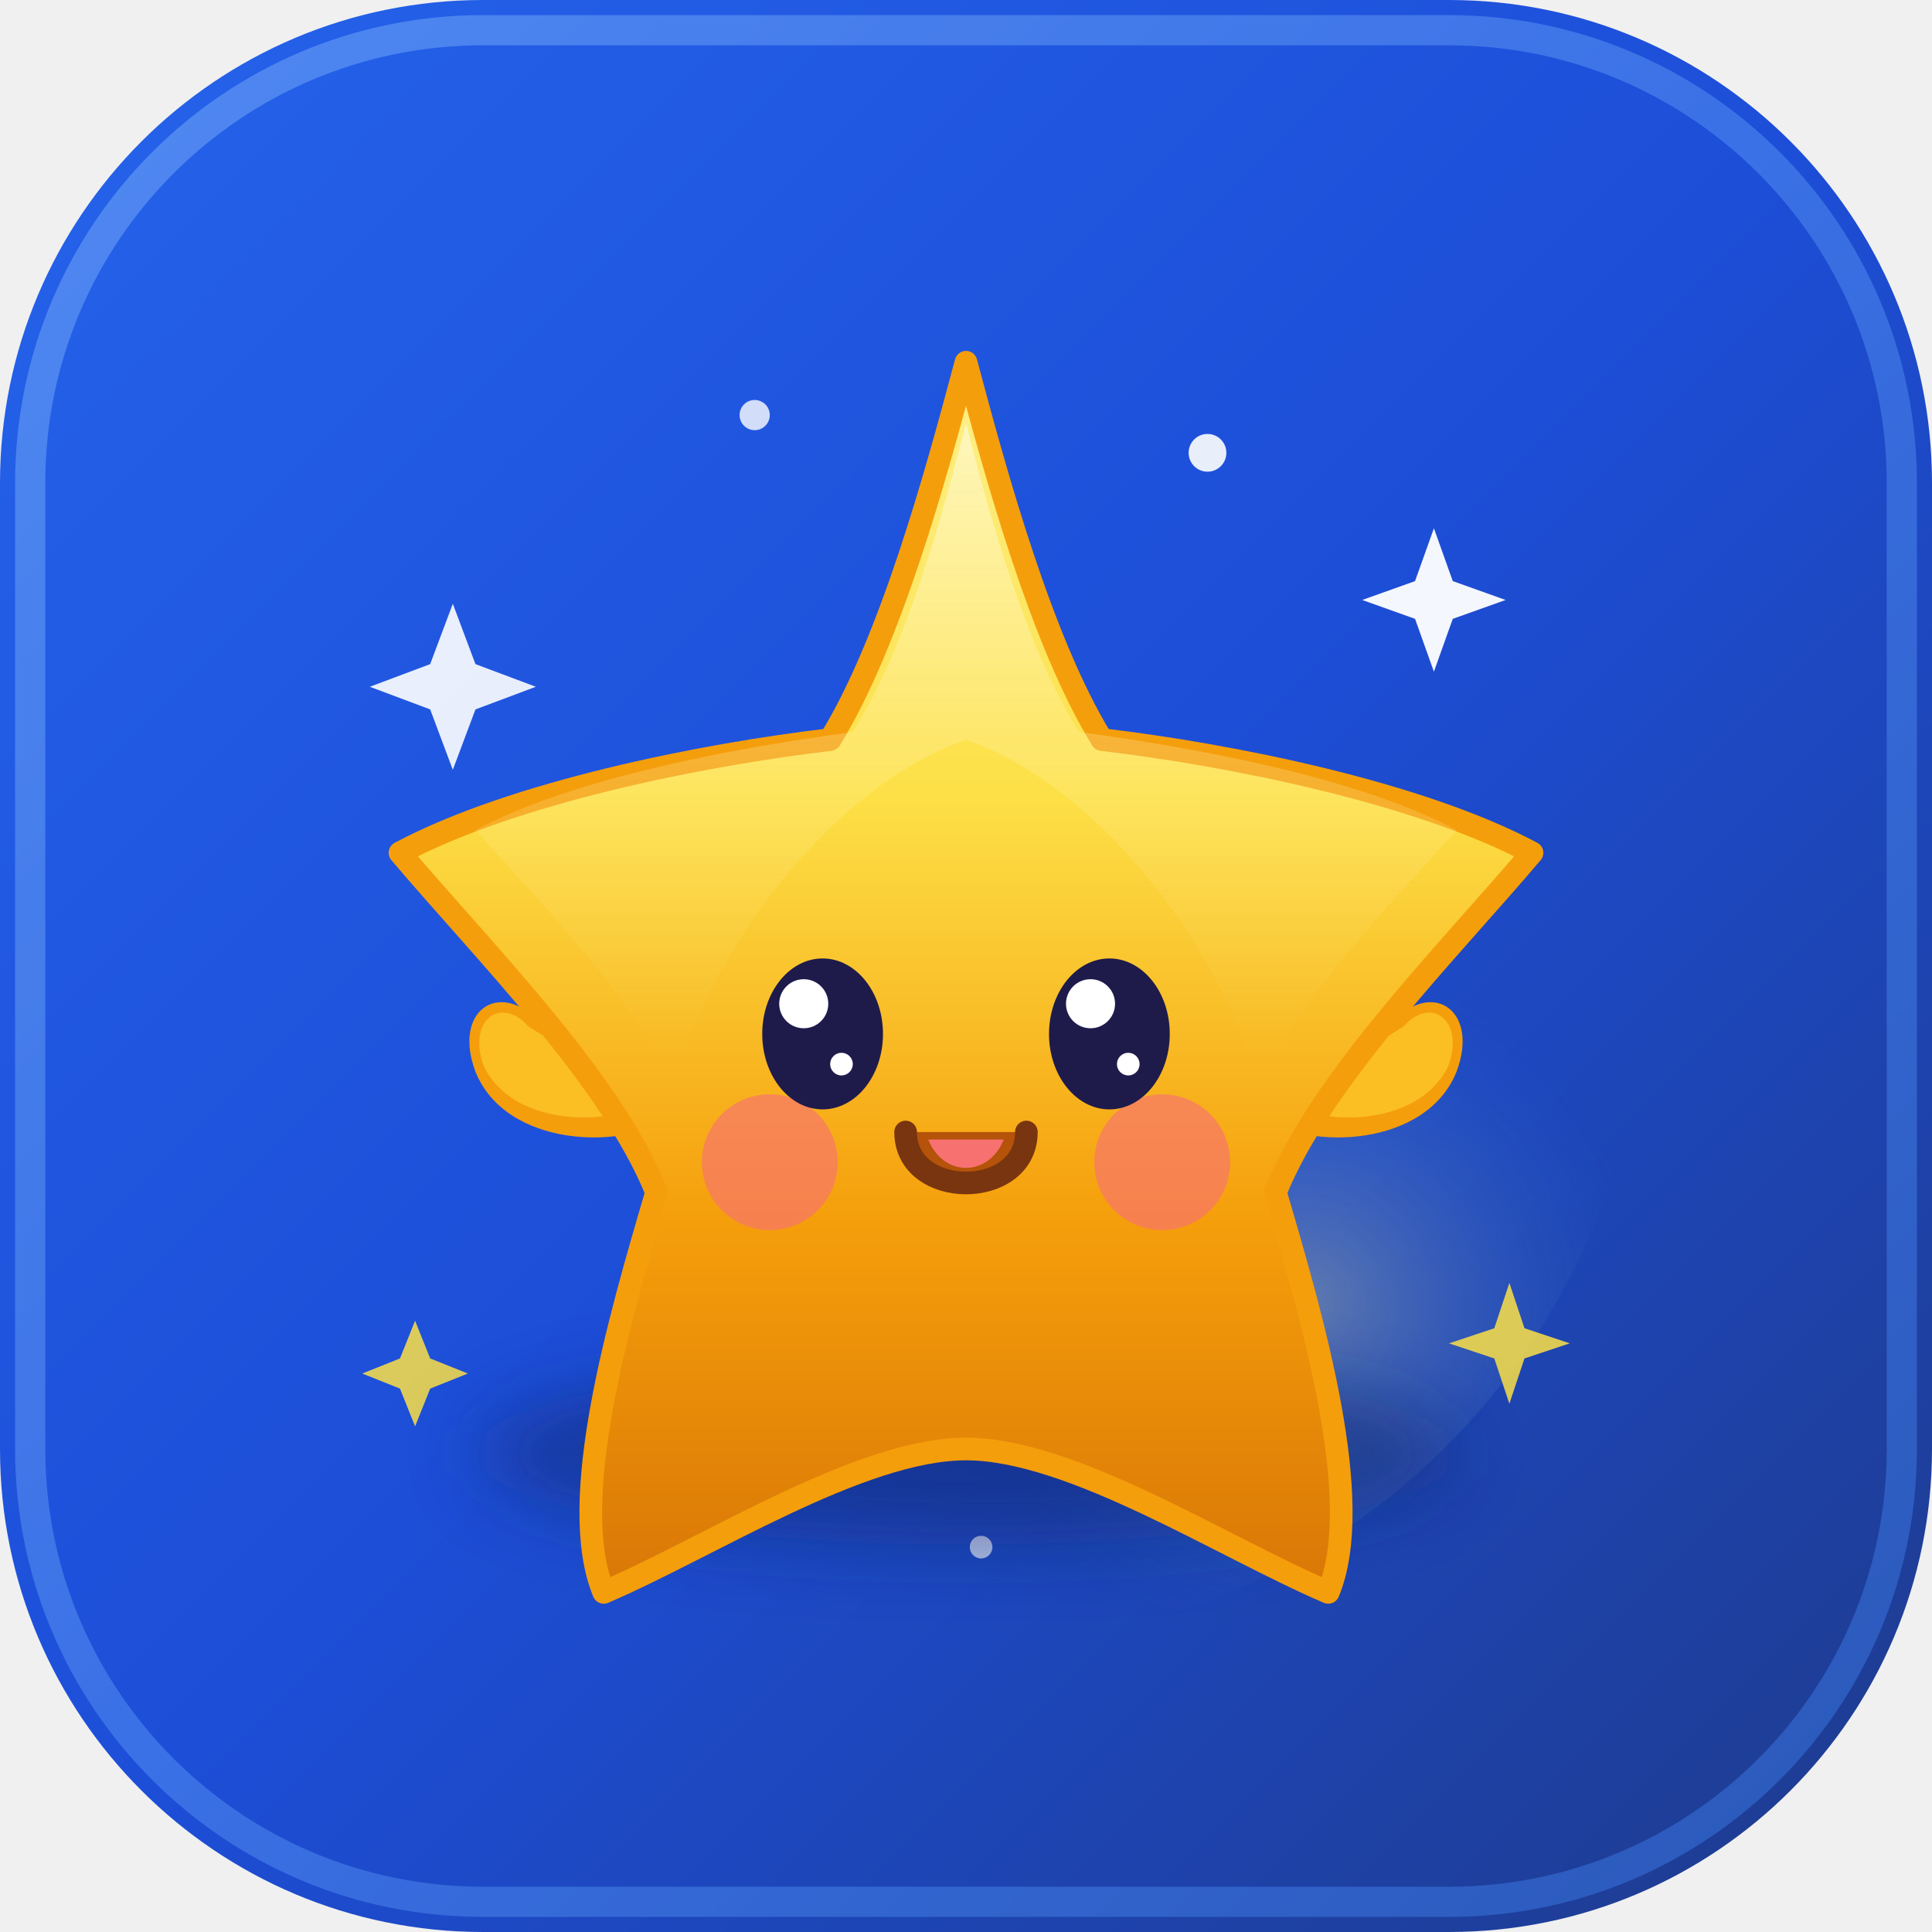
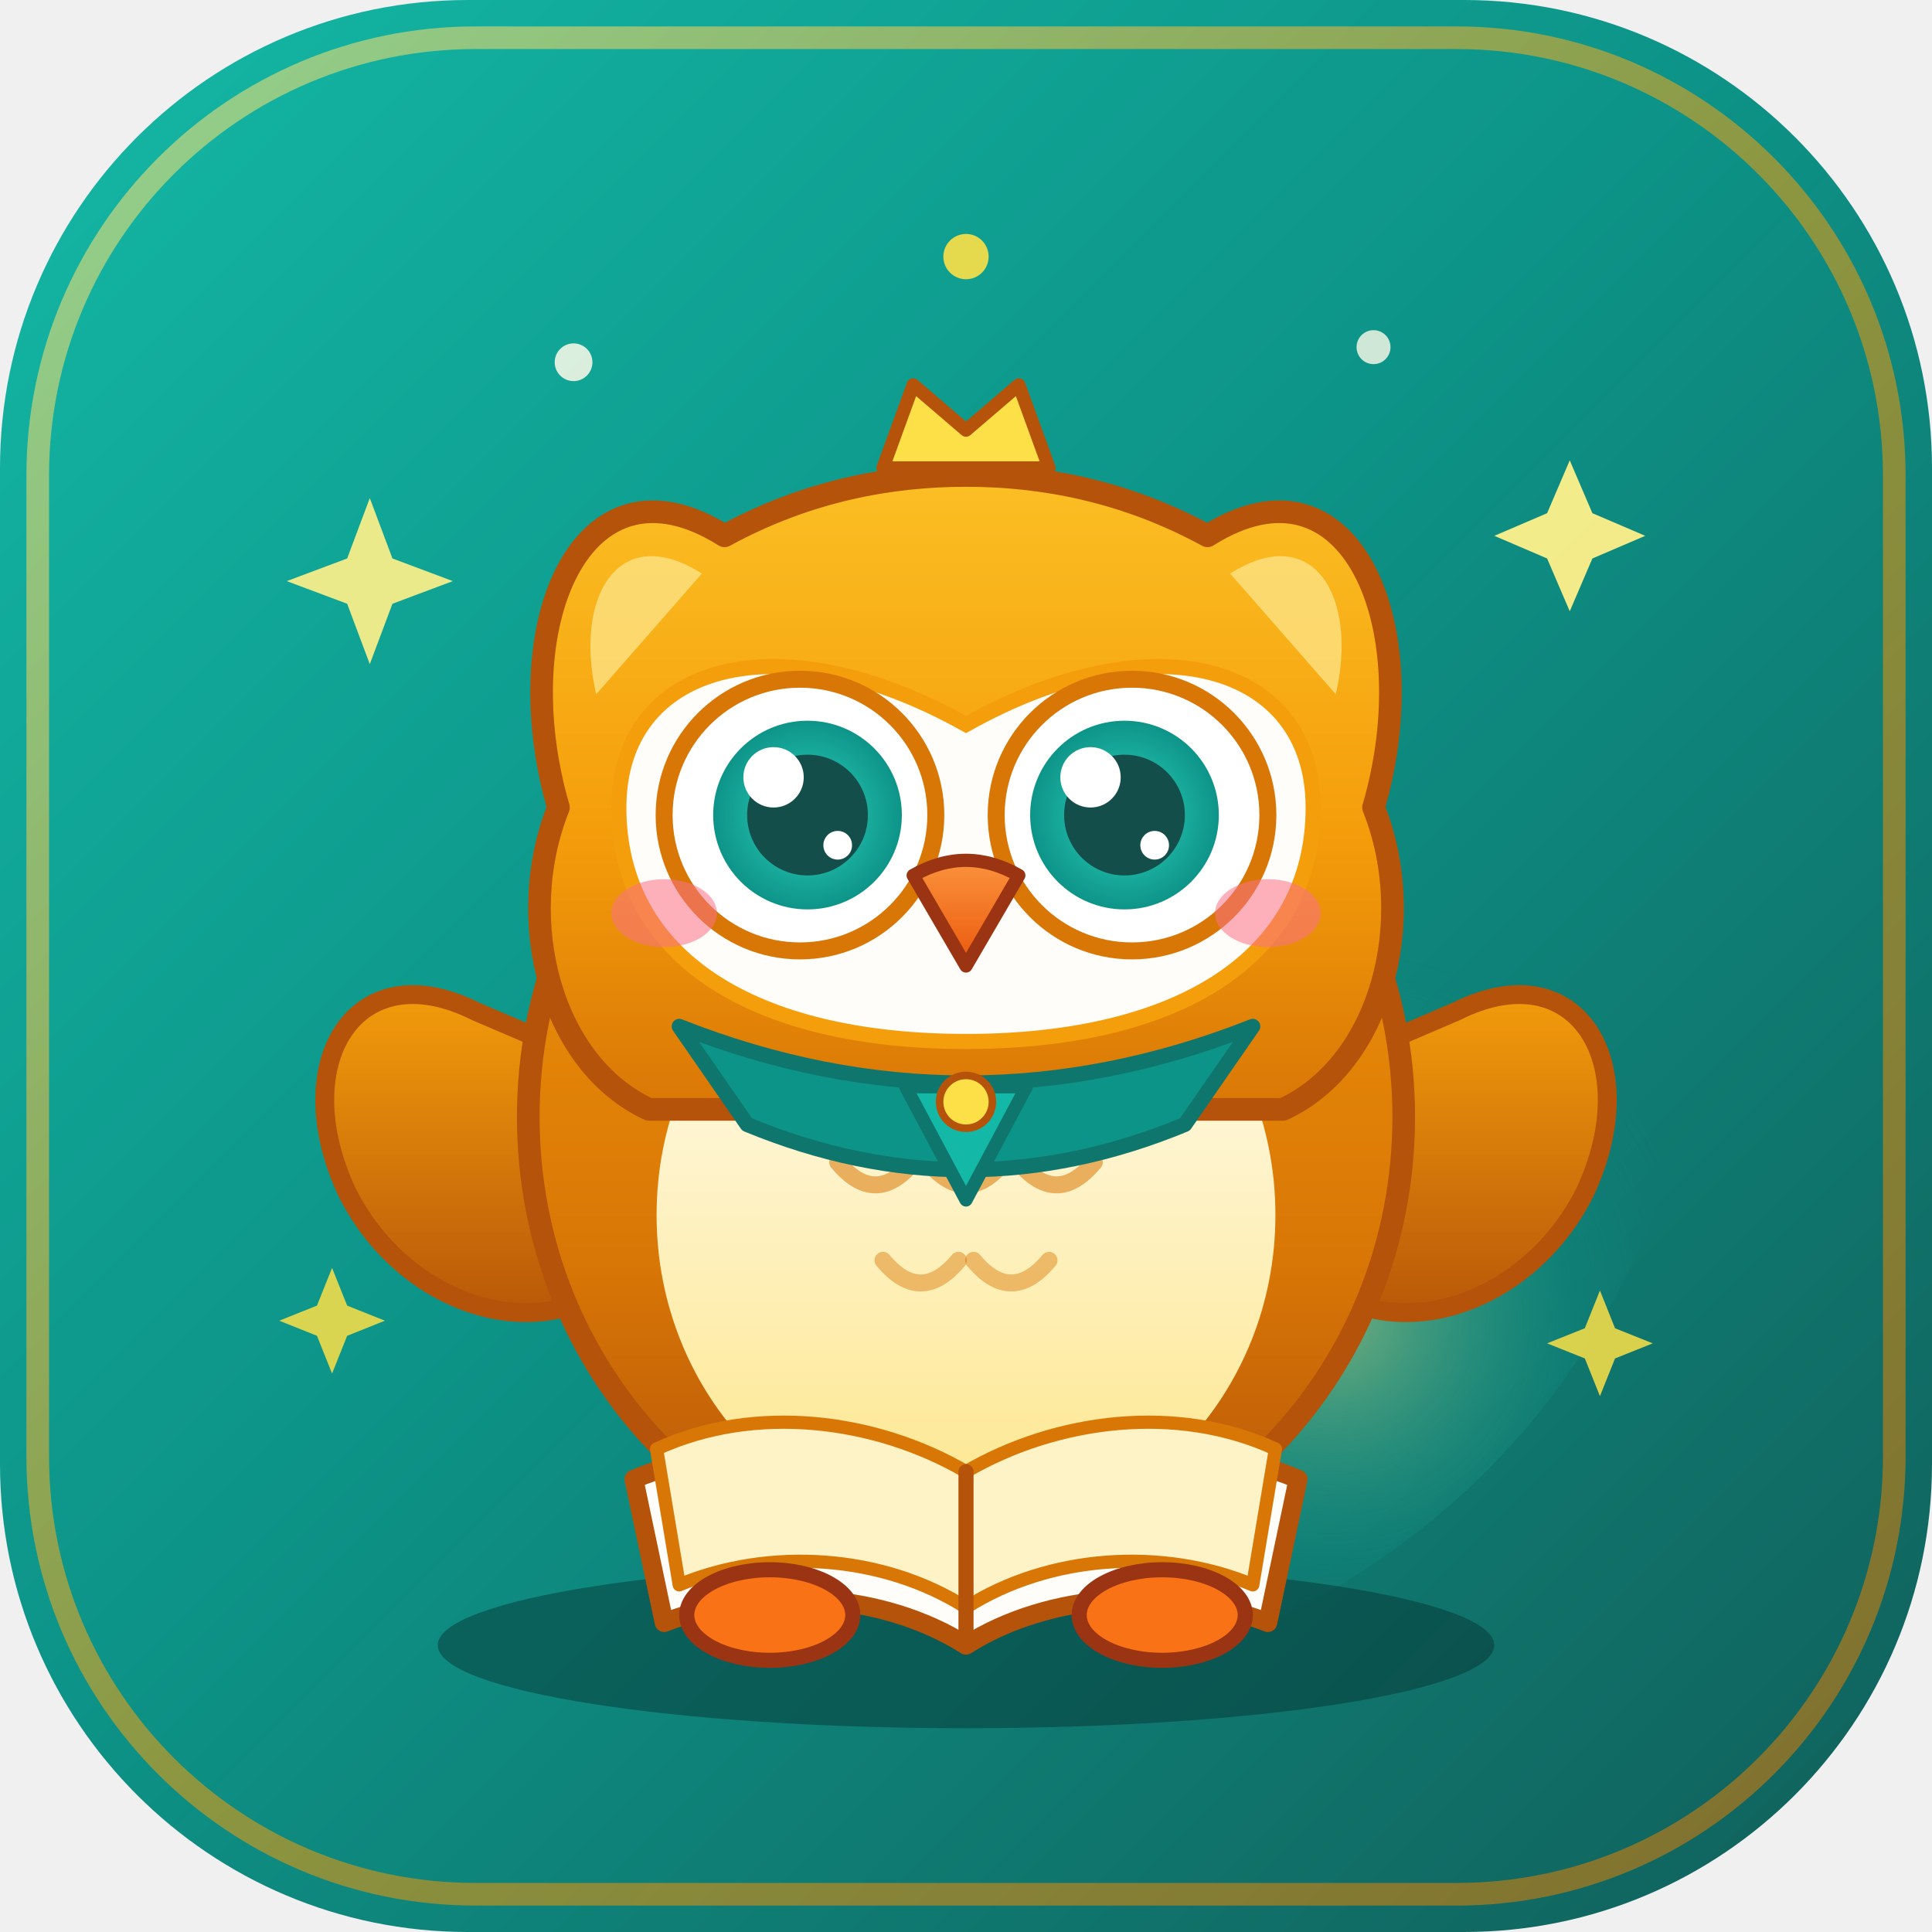
<svg xmlns="http://www.w3.org/2000/svg" viewBox="0 0 512 512" fill="none">
-   <rect width="512" height="512" rx="128" fill="url(#bg_gradient)" />
-   <rect x="8" y="8" width="496" height="496" rx="120" stroke="url(#border_glow)" stroke-width="8" opacity="0.4" />
-   <circle cx="256" cy="256" r="180" fill="url(#star_glow)" opacity="0.6" />
-   <path d="M120 160L126 176L142 182L126 188L120 204L114 188L98 182L114 176Z" fill="#FFFFFF" opacity="0.9" />
-   <path d="M380 140L385 154L399 159L385 164L380 178L375 164L361 159L375 154Z" fill="#FFFFFF" opacity="0.95" />
-   <path d="M400 340L404 352L416 356L404 360L400 372L396 360L384 356L396 352Z" fill="#FDE047" opacity="0.85" />
-   <path d="M110 350L114 360L124 364L114 368L110 378L106 368L96 364L106 360Z" fill="#FDE047" opacity="0.85" />
-   <circle cx="200" cy="110" r="4" fill="#FFFFFF" opacity="0.8" />
-   <circle cx="320" cy="120" r="5" fill="#FFFFFF" opacity="0.9" />
-   <circle cx="150" cy="270" r="3.5" fill="#FDE047" opacity="0.7" />
-   <circle cx="370" cy="260" r="4.5" fill="#FFFFFF" opacity="0.8" />
-   <circle cx="260" cy="410" r="3" fill="#FFFFFF" opacity="0.7" />
-   <ellipse cx="256" cy="385" rx="130" ry="24" fill="#0A2269" opacity="0.5" filter="blur(10px)" />
-   <path d="M142 270C132 260 120 268 126 284C134 304 165 305 178 296Z" fill="#F59E0B" />
-   <path d="M140 272C133 264 124 270 128 282C135 298 160 299 172 292Z" fill="#FBBF24" />
-   <path d="M370 270C380 260 392 268 386 284C378 304 347 305 334 296Z" fill="#F59E0B" />
-   <path d="M372 272C379 264 388 270 384 282C377 298 352 299 340 292Z" fill="#FBBF24" />
-   <path d="M256 96            C264 126 276 170 292 196            C326 200 376 210 406 226            C384 252 350 286 338 316            C348 350 362 398 352 422            C324 410 284 384 256 384            C228 384 188 410 160 422            C150 398 164 350 174 316            C162 286 128 252 106 226            C136 210 186 200 220 196            C236 170 248 126 256 96Z" fill="url(#star_gold_body)" stroke="#F59E0B" stroke-width="6" stroke-linejoin="round" />
-   <path d="M256 112            C262 136 272 172 286 194            C316 198 360 206 386 220            C370 238 344 264 334 288            C322 248 290 208 256 196            C222 208 190 248 178 288            C168 264 142 238 126 220            C152 206 196 198 226 194            C240 172 250 136 256 112Z" fill="url(#star_top_shine)" opacity="0.6" />
-   <circle cx="204" cy="308" r="18" fill="#F87171" opacity="0.65" />
-   <circle cx="308" cy="308" r="18" fill="#F87171" opacity="0.65" />
-   <ellipse cx="218" cy="274" rx="16" ry="20" fill="#1E1B4B" />
-   <circle cx="213" cy="266" r="6.5" fill="#FFFFFF" />
-   <circle cx="223" cy="282" r="3" fill="#FFFFFF" />
-   <ellipse cx="294" cy="274" rx="16" ry="20" fill="#1E1B4B" />
-   <circle cx="289" cy="266" r="6.5" fill="#FFFFFF" />
-   <circle cx="299" cy="282" r="3" fill="#FFFFFF" />
-   <path d="M240 300C240 318 272 318 272 300" stroke="#78350F" stroke-width="6" stroke-linecap="round" fill="#B45309" />
-   <path d="M246 302C250 312 262 312 266 302" fill="#F87171" />
+   <rect width="512" height="512" rx="124" fill="url(#bg_teal_grad)" />
+   <rect x="10" y="10" width="492" height="492" rx="116" stroke="url(#gold_rim_grad)" stroke-width="6" opacity="0.55" />
+   <circle cx="256" cy="252" r="195" fill="url(#warm_halo)" />
+   <path d="M98 132L104 148L120 154L104 160L98 176L92 160L76 154L92 148Z" fill="#FEF08A" opacity="0.92" />
+   <path d="M416 122L422 136L436 142L422 148L416 162L410 148L396 142L410 136Z" fill="#FEF08A" opacity="0.95" />
+   <path d="M424 342L428 352L438 356L428 360L424 370L420 360L410 356L420 352Z" fill="#FDE047" opacity="0.85" />
+   <path d="M88 336L92 346L102 350L92 354L88 364L84 354L74 350L84 346Z" fill="#FDE047" opacity="0.85" />
+   <circle cx="152" cy="96" r="5" fill="#FFFBEB" opacity="0.85" />
+   <circle cx="364" cy="92" r="4.5" fill="#FFFBEB" opacity="0.8" />
+   <circle cx="256" cy="68" r="6" fill="#FDE047" opacity="0.9" />
+   <ellipse cx="256" cy="436" rx="140" ry="22" fill="#042F2E" opacity="0.45" />
+   <path d="M126 268C94 252 76 282 92 316C106 344 138 356 160 342L168 286Z" fill="url(#wing_amber)" stroke="#B45309" stroke-width="5" stroke-linejoin="round" />
+   <path d="M386 268C418 252 436 282 420 316C406 344 374 356 352 342L344 286Z" fill="url(#wing_amber)" stroke="#B45309" stroke-width="5" stroke-linejoin="round" />
+   <ellipse cx="256" cy="296" rx="116" ry="122" fill="url(#owl_body_gold)" stroke="#B45309" stroke-width="6" />
+   <ellipse cx="256" cy="322" rx="82" ry="86" fill="url(#belly_cream)" />
+   <path d="M222 308Q232 320 242 308" stroke="#D97706" stroke-width="4.5" stroke-linecap="round" opacity="0.55" />
+   <path d="M246 308Q256 320 266 308" stroke="#D97706" stroke-width="4.5" stroke-linecap="round" opacity="0.55" />
+   <path d="M270 308Q280 320 290 308" stroke="#D97706" stroke-width="4.5" stroke-linecap="round" opacity="0.55" />
+   <path d="M234 334Q244 346 254 334" stroke="#D97706" stroke-width="4.5" stroke-linecap="round" opacity="0.45" />
+   <path d="M258 334Q268 346 278 334" stroke="#D97706" stroke-width="4.5" stroke-linecap="round" opacity="0.45" />
+   <path d="M148 214C134 166 154 118 192 142C214 130 236 126 256 126C276 126 298 130 320 142C358 118 378 166 364 214C376 244 366 282 340 294H172C146 282 136 244 148 214Z" fill="url(#owl_head_gold)" stroke="#B45309" stroke-width="6" stroke-linejoin="round" />
+   <path d="M158 184C152 158 164 138 186 152" fill="#FDE68A" opacity="0.75" />
+   <path d="M354 184C360 158 348 138 326 152" fill="#FDE68A" opacity="0.75" />
+   <path d="M164 214C164 176 206 164 256 192C306 164 348 176 348 214C348 254 312 276 256 276C200 276 164 254 164 214Z" fill="#FFFDF9" stroke="#F59E0B" stroke-width="4" />
+   <circle cx="212" cy="216" r="36" fill="#FFFFFF" stroke="#D97706" stroke-width="4.5" />
+   <circle cx="214" cy="216" r="25" fill="url(#iris_teal)" />
+   <circle cx="214" cy="216" r="16" fill="#134E4A" />
+   <circle cx="205" cy="206" r="8" fill="#FFFFFF" />
+   <circle cx="222" cy="224" r="3.8" fill="#FFFFFF" />
+   <circle cx="300" cy="216" r="36" fill="#FFFFFF" stroke="#D97706" stroke-width="4.5" />
+   <circle cx="298" cy="216" r="25" fill="url(#iris_teal)" />
+   <circle cx="298" cy="216" r="16" fill="#134E4A" />
+   <circle cx="289" cy="206" r="8" fill="#FFFFFF" />
+   <circle cx="306" cy="224" r="3.8" fill="#FFFFFF" />
+   <ellipse cx="176" cy="242" rx="14" ry="9" fill="#FB7185" opacity="0.55" />
+   <ellipse cx="336" cy="242" rx="14" ry="9" fill="#FB7185" opacity="0.55" />
+   <path d="M242 232Q256 224 270 232L256 256Z" fill="url(#beak_grad)" stroke="#9A3412" stroke-width="3.5" stroke-linejoin="round" />
+   <path d="M180 272Q256 302 332 272L314 298Q256 322 198 298Z" fill="#0D9488" stroke="#0F766E" stroke-width="4" stroke-linejoin="round" />
+   <path d="M240 288L256 318L272 288Z" fill="#14B8A6" stroke="#0F766E" stroke-width="3.5" stroke-linejoin="round" />
+   <circle cx="256" cy="292" r="7" fill="#FDE047" stroke="#B45309" stroke-width="2" />
+   <g transform="translate(0, 6)">
+     <path d="M168 386C196 374 232 378 256 392C280 378 316 374 344 386L336 424C310 414 278 416 256 430C234 416 202 414 176 424Z" fill="#FFFDF9" stroke="#B45309" stroke-width="5" stroke-linejoin="round" />
+     <path d="M174 378C200 366 232 370 256 384C280 370 312 366 338 378L332 414C308 404 278 406 256 420C234 406 204 404 180 414Z" fill="#FEF3C7" stroke="#D97706" stroke-width="3.5" stroke-linejoin="round" />
+     <line x1="256" y1="384" x2="256" y2="426" stroke="#B45309" stroke-width="4" stroke-linecap="round" />
+     <ellipse cx="204" cy="422" rx="22" ry="12" fill="#F97316" stroke="#9A3412" stroke-width="4" />
+     <ellipse cx="308" cy="422" rx="22" ry="12" fill="#F97316" stroke="#9A3412" stroke-width="4" />
+   </g>
+   <path d="M234 124L242 102L256 114L270 102L278 124Z" fill="#FDE047" stroke="#B45309" stroke-width="3.5" stroke-linejoin="round" />
  <defs>
-     <linearGradient id="bg_gradient" x1="0" y1="0" x2="512" y2="512" gradientUnits="userSpaceOnUse">
-       <stop offset="0%" stop-color="#2563EB" />
-       <stop offset="50%" stop-color="#1D4ED8" />
-       <stop offset="100%" stop-color="#1E3A8A" />
+     <linearGradient id="bg_teal_grad" x1="0" y1="0" x2="512" y2="512" gradientUnits="userSpaceOnUse">
+       <stop offset="0%" stop-color="#14B8A6" />
+       <stop offset="45%" stop-color="#0D9488" />
+       <stop offset="100%" stop-color="#115E59" />
    </linearGradient>
-     <linearGradient id="border_glow" x1="0" y1="0" x2="512" y2="512" gradientUnits="userSpaceOnUse">
-       <stop offset="0%" stop-color="#93C5FD" />
-       <stop offset="100%" stop-color="#3B82F6" />
-     </linearGradient>
-     <radialGradient id="star_glow" cx="0.5" cy="0.5" r="0.5" gradientUnits="userSpaceOnUse" gradientTransform="translate(256 256) scale(180)">
-       <stop offset="0%" stop-color="#FEF08A" stop-opacity="0.5" />
-       <stop offset="100%" stop-color="#3B82F6" stop-opacity="0" />
-     </radialGradient>
-     <linearGradient id="star_gold_body" x1="256" y1="96" x2="256" y2="422" gradientUnits="userSpaceOnUse">
+     <linearGradient id="gold_rim_grad" x1="0" y1="0" x2="512" y2="512" gradientUnits="userSpaceOnUse">
      <stop offset="0%" stop-color="#FEF08A" />
-       <stop offset="35%" stop-color="#FDE047" />
-       <stop offset="70%" stop-color="#F59E0B" />
+       <stop offset="50%" stop-color="#F59E0B" />
      <stop offset="100%" stop-color="#D97706" />
    </linearGradient>
-     <linearGradient id="star_top_shine" x1="256" y1="100" x2="256" y2="280" gradientUnits="userSpaceOnUse">
-       <stop offset="0%" stop-color="#FFFFFF" stop-opacity="0.9" />
-       <stop offset="100%" stop-color="#FEF08A" stop-opacity="0" />
+     <radialGradient id="warm_halo" cx="0.5" cy="0.5" r="0.5" gradientUnits="userSpaceOnUse" gradientTransform="translate(256 252) scale(195)">
+       <stop offset="0%" stop-color="#FEF08A" stop-opacity="0.42" />
+       <stop offset="65%" stop-color="#14B8A6" stop-opacity="0.12" />
+       <stop offset="100%" stop-color="#0D9488" stop-opacity="0" />
+     </radialGradient>
+     <linearGradient id="owl_head_gold" x1="256" y1="126" x2="256" y2="294" gradientUnits="userSpaceOnUse">
+       <stop offset="0%" stop-color="#FBBF24" />
+       <stop offset="55%" stop-color="#F59E0B" />
+       <stop offset="100%" stop-color="#D97706" />
+     </linearGradient>
+     <linearGradient id="owl_body_gold" x1="256" y1="174" x2="256" y2="418" gradientUnits="userSpaceOnUse">
+       <stop offset="0%" stop-color="#F59E0B" />
+       <stop offset="65%" stop-color="#D97706" />
+       <stop offset="100%" stop-color="#B45309" />
+     </linearGradient>
+     <linearGradient id="wing_amber" x1="0" y1="260" x2="0" y2="355" gradientUnits="userSpaceOnUse">
+       <stop offset="0%" stop-color="#F59E0B" />
+       <stop offset="100%" stop-color="#B45309" />
+     </linearGradient>
+     <linearGradient id="belly_cream" x1="256" y1="236" x2="256" y2="408" gradientUnits="userSpaceOnUse">
+       <stop offset="0%" stop-color="#FFFDF9" />
+       <stop offset="100%" stop-color="#FDE68A" />
+     </linearGradient>
+     <radialGradient id="iris_teal" cx="0.5" cy="0.5" r="0.5">
+       <stop offset="0%" stop-color="#2DD4BF" />
+       <stop offset="100%" stop-color="#0D9488" />
+     </radialGradient>
+     <linearGradient id="beak_grad" x1="256" y1="228" x2="256" y2="256" gradientUnits="userSpaceOnUse">
+       <stop offset="0%" stop-color="#FB923C" />
+       <stop offset="100%" stop-color="#EA580C" />
    </linearGradient>
  </defs>
</svg>
